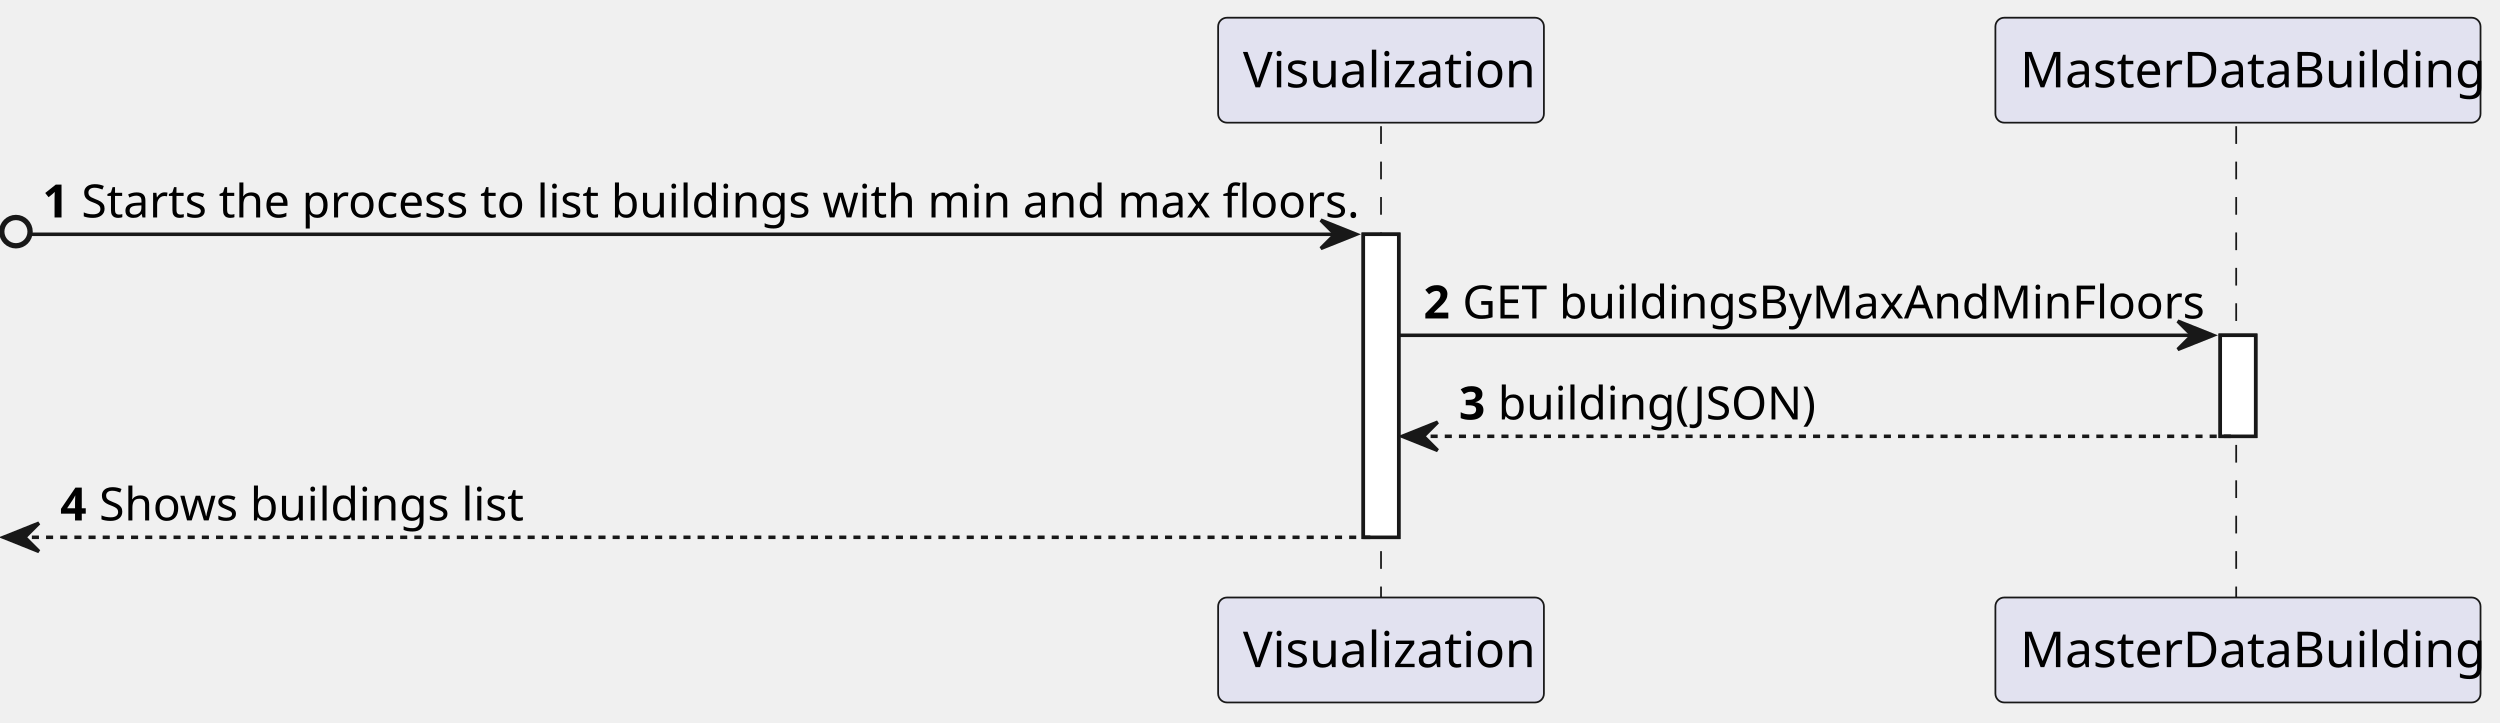
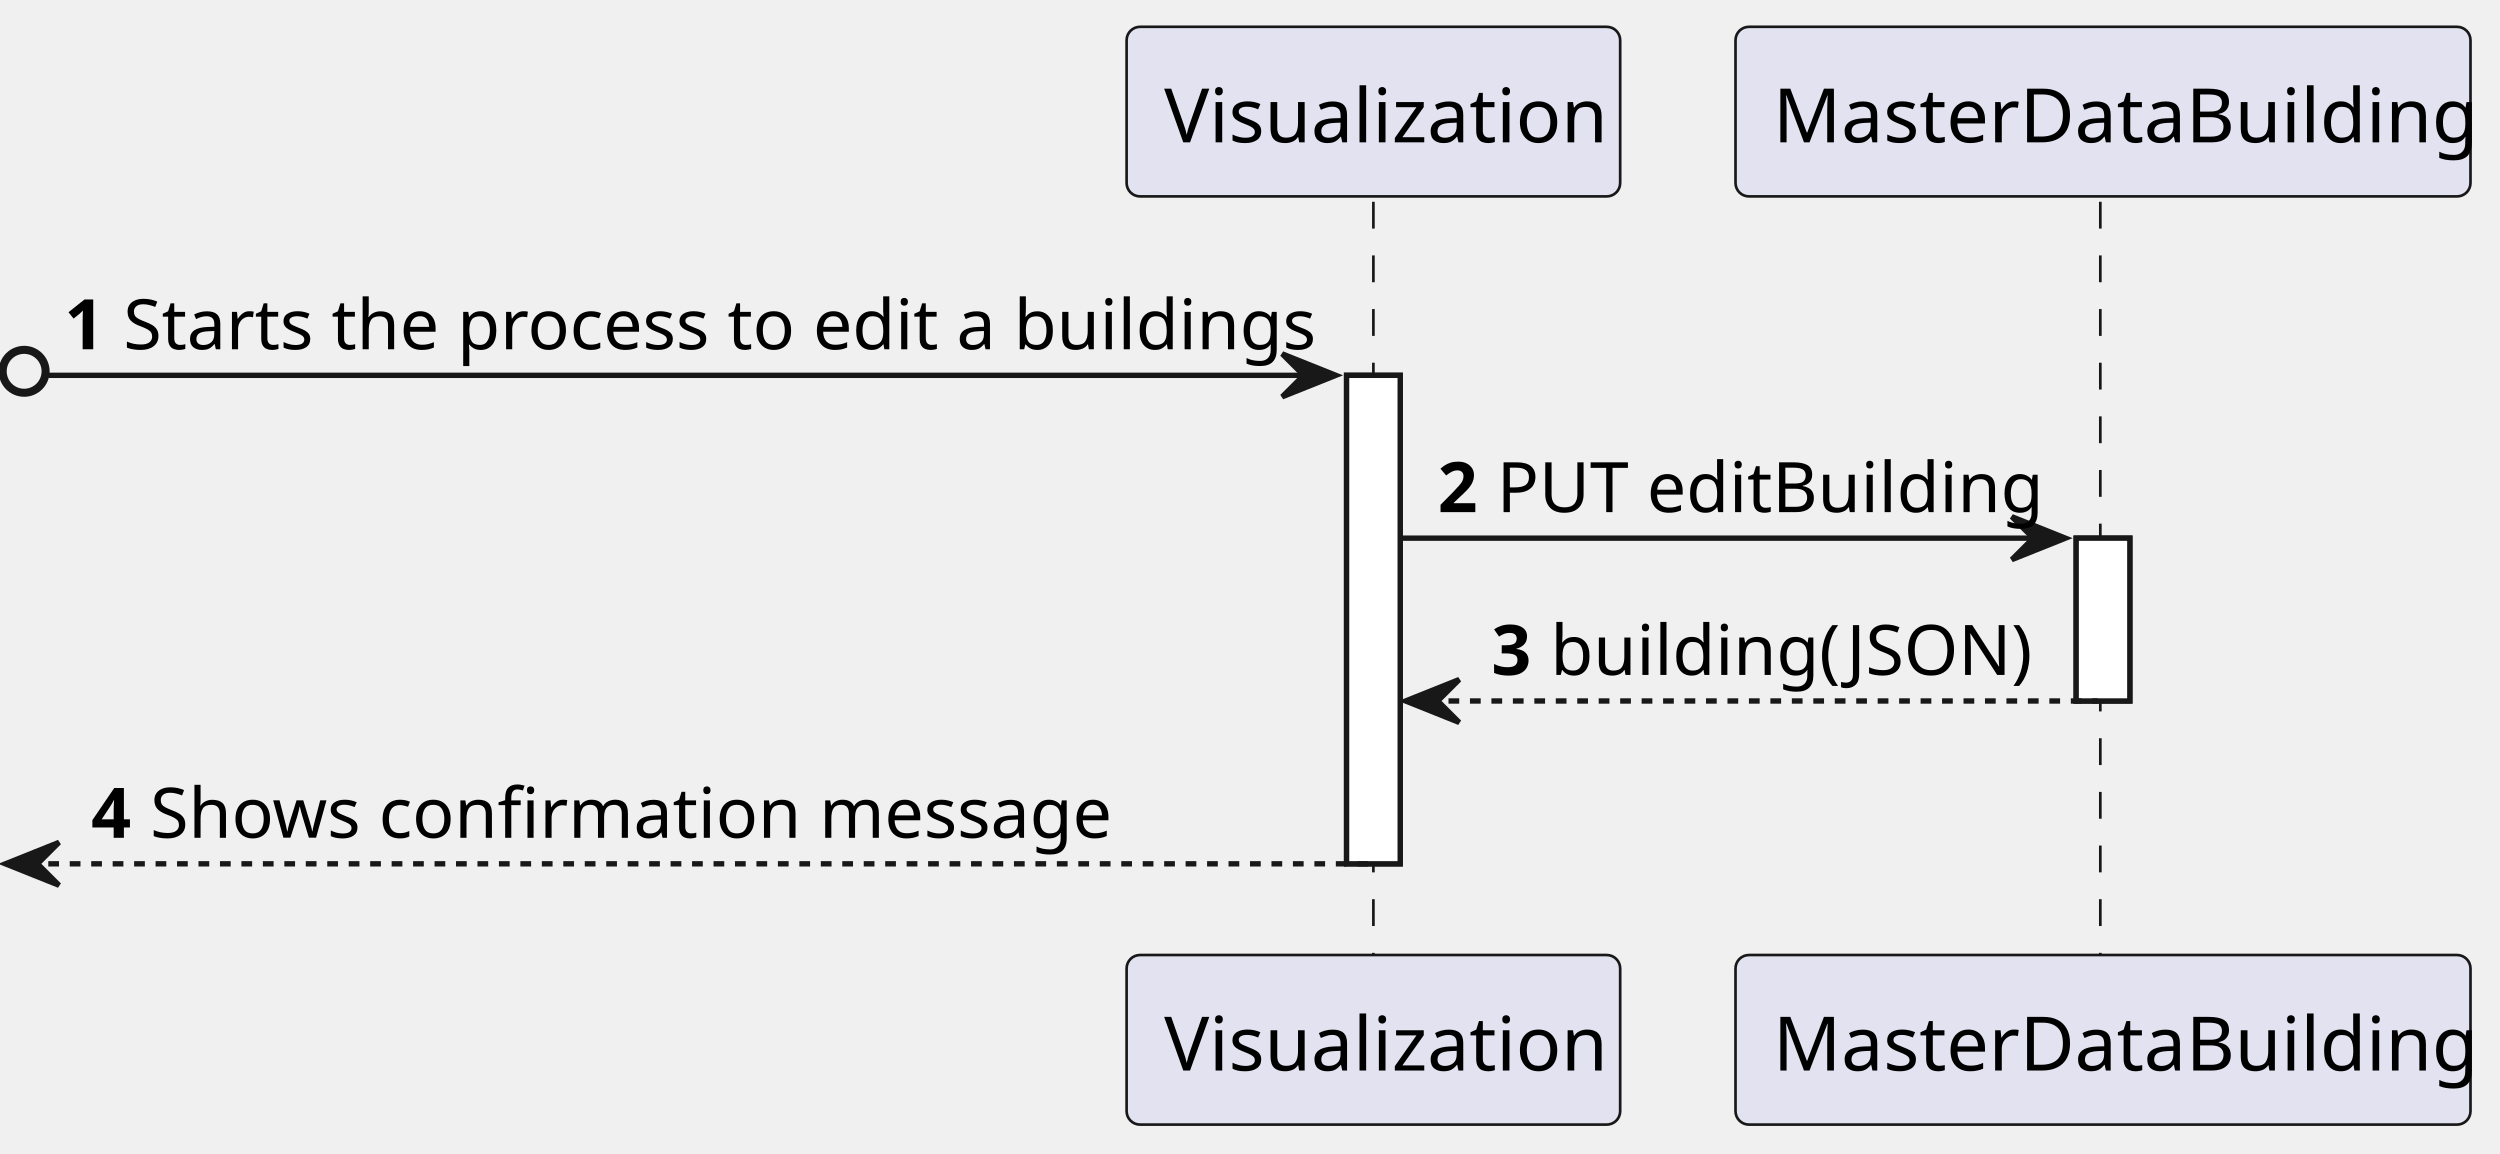
- <svg xmlns="http://www.w3.org/2000/svg" contentStyleType="text/css" height="204px" preserveAspectRatio="none" style="width:706px;height:204px;background:#FFFFFF;" version="1.1" viewBox="0 0 706 204" width="706px" zoomAndPan="magnify">
+ <svg xmlns="http://www.w3.org/2000/svg" contentStyleType="text/css" height="215px" preserveAspectRatio="none" style="width:466px;height:215px;background:#FFFFFF;" version="1.1" viewBox="0 0 466 215" width="466px" zoomAndPan="magnify">
  <defs />
  <g>
-     <rect fill="#FFFFFF" height="85.57" style="stroke:#181818;stroke-width:1.0;" width="10" x="385" y="66.164" />
-     <rect fill="#FFFFFF" height="28.523" style="stroke:#181818;stroke-width:1.0;" width="10" x="627" y="94.688" />
-     <line style="stroke:#181818;stroke-width:0.5;stroke-dasharray:5.0,5.0;" x1="390" x2="390" y1="35.641" y2="169.734" />
-     <line style="stroke:#181818;stroke-width:0.5;stroke-dasharray:5.0,5.0;" x1="631.5" x2="631.5" y1="35.641" y2="169.734" />
-     <rect fill="#E2E2F0" height="29.641" rx="2.5" ry="2.5" style="stroke:#181818;stroke-width:0.5;" width="92" x="344" y="5" />
-     <text fill="#000000" font-family="sans-serif" font-size="14" lengthAdjust="spacing" textLength="78" x="351" y="24.674">Visualization</text>
-     <rect fill="#E2E2F0" height="29.641" rx="2.5" ry="2.5" style="stroke:#181818;stroke-width:0.5;" width="92" x="344" y="168.734" />
-     <text fill="#000000" font-family="sans-serif" font-size="14" lengthAdjust="spacing" textLength="78" x="351" y="188.408">Visualization</text>
-     <rect fill="#E2E2F0" height="29.641" rx="2.5" ry="2.5" style="stroke:#181818;stroke-width:0.5;" width="137" x="563.5" y="5" />
-     <text fill="#000000" font-family="sans-serif" font-size="14" lengthAdjust="spacing" textLength="123" x="570.5" y="24.674">MasterDataBuilding</text>
-     <rect fill="#E2E2F0" height="29.641" rx="2.5" ry="2.5" style="stroke:#181818;stroke-width:0.5;" width="137" x="563.5" y="168.734" />
-     <text fill="#000000" font-family="sans-serif" font-size="14" lengthAdjust="spacing" textLength="123" x="570.5" y="188.408">MasterDataBuilding</text>
-     <rect fill="#FFFFFF" height="85.57" style="stroke:#181818;stroke-width:1.0;" width="10" x="385" y="66.164" />
-     <rect fill="#FFFFFF" height="28.523" style="stroke:#181818;stroke-width:1.0;" width="10" x="627" y="94.688" />
-     <ellipse cx="4.5" cy="65.414" fill="none" rx="4" ry="4" style="stroke:#181818;stroke-width:1.5;" />
-     <polygon fill="#181818" points="373,62.164,383,66.164,373,70.164,377,66.164" style="stroke:#181818;stroke-width:1.0;" />
-     <line style="stroke:#181818;stroke-width:1.0;" x1="9" x2="379" y1="66.164" y2="66.164" />
-     <text fill="#000000" font-family="sans-serif" font-size="13" font-weight="bold" lengthAdjust="spacing" textLength="7" x="12" y="61.409">1</text>
-     <text fill="#000000" font-family="sans-serif" font-size="13" lengthAdjust="spacing" textLength="347" x="23" y="61.409">Starts the process to  list buildings with min and max floors.</text>
-     <polygon fill="#181818" points="615,90.688,625,94.688,615,98.688,619,94.688" style="stroke:#181818;stroke-width:1.0;" />
-     <line style="stroke:#181818;stroke-width:1.0;" x1="395" x2="621" y1="94.688" y2="94.688" />
-     <text fill="#000000" font-family="sans-serif" font-size="13" font-weight="bold" lengthAdjust="spacing" textLength="7" x="402" y="89.933">2</text>
-     <text fill="#000000" font-family="sans-serif" font-size="13" lengthAdjust="spacing" textLength="202" x="413" y="89.933">GET buildingsByMaxAndMinFloors</text>
-     <polygon fill="#181818" points="406,119.211,396,123.211,406,127.211,402,123.211" style="stroke:#181818;stroke-width:1.0;" />
-     <line style="stroke:#181818;stroke-width:1.0;stroke-dasharray:2.0,2.0;" x1="400" x2="631" y1="123.211" y2="123.211" />
-     <text fill="#000000" font-family="sans-serif" font-size="13" font-weight="bold" lengthAdjust="spacing" textLength="7" x="412" y="118.456">3</text>
-     <text fill="#000000" font-family="sans-serif" font-size="13" lengthAdjust="spacing" textLength="86" x="423" y="118.456">building(JSON)</text>
-     <polygon fill="#181818" points="11,147.734,1,151.734,11,155.734,7,151.734" style="stroke:#181818;stroke-width:1.0;" />
-     <line style="stroke:#181818;stroke-width:1.0;stroke-dasharray:2.0,2.0;" x1="5" x2="389" y1="151.734" y2="151.734" />
-     <text fill="#000000" font-family="sans-serif" font-size="13" font-weight="bold" lengthAdjust="spacing" textLength="7" x="17" y="146.98">4</text>
-     <text fill="#000000" font-family="sans-serif" font-size="13" lengthAdjust="spacing" textLength="115" x="28" y="146.98">Shows buildings list</text>
+     <rect fill="#FFFFFF" height="91.055" style="stroke:#181818;stroke-width:1.0;" width="10" x="251" y="69.961" />
+     <rect fill="#FFFFFF" height="30.352" style="stroke:#181818;stroke-width:1.0;" width="10" x="387" y="100.312" />
+     <line style="stroke:#181818;stroke-width:0.5;stroke-dasharray:5.0,5.0;" x1="256" x2="256" y1="37.609" y2="179.016" />
+     <line style="stroke:#181818;stroke-width:0.5;stroke-dasharray:5.0,5.0;" x1="391.5" x2="391.5" y1="37.609" y2="179.016" />
+     <rect fill="#E2E2F0" height="31.609" rx="2.5" ry="2.5" style="stroke:#181818;stroke-width:0.5;" width="92" x="210" y="5" />
+     <text fill="#000000" font-family="sans-serif" font-size="14" lengthAdjust="spacing" textLength="78" x="217" y="26.533">Visualization</text>
+     <rect fill="#E2E2F0" height="31.609" rx="2.5" ry="2.5" style="stroke:#181818;stroke-width:0.5;" width="92" x="210" y="178.016" />
+     <text fill="#000000" font-family="sans-serif" font-size="14" lengthAdjust="spacing" textLength="78" x="217" y="199.549">Visualization</text>
+     <rect fill="#E2E2F0" height="31.609" rx="2.5" ry="2.5" style="stroke:#181818;stroke-width:0.5;" width="137" x="323.5" y="5" />
+     <text fill="#000000" font-family="sans-serif" font-size="14" lengthAdjust="spacing" textLength="123" x="330.5" y="26.533">MasterDataBuilding</text>
+     <rect fill="#E2E2F0" height="31.609" rx="2.5" ry="2.5" style="stroke:#181818;stroke-width:0.5;" width="137" x="323.5" y="178.016" />
+     <text fill="#000000" font-family="sans-serif" font-size="14" lengthAdjust="spacing" textLength="123" x="330.5" y="199.549">MasterDataBuilding</text>
+     <rect fill="#FFFFFF" height="91.055" style="stroke:#181818;stroke-width:1.0;" width="10" x="251" y="69.961" />
+     <rect fill="#FFFFFF" height="30.352" style="stroke:#181818;stroke-width:1.0;" width="10" x="387" y="100.312" />
+     <ellipse cx="4.5" cy="69.211" fill="none" rx="4" ry="4" style="stroke:#181818;stroke-width:1.5;" />
+     <polygon fill="#181818" points="239,65.961,249,69.961,239,73.961,243,69.961" style="stroke:#181818;stroke-width:1.0;" />
+     <line style="stroke:#181818;stroke-width:1.0;" x1="9" x2="245" y1="69.961" y2="69.961" />
+     <text fill="#000000" font-family="sans-serif" font-size="13" font-weight="bold" lengthAdjust="spacing" textLength="7" x="12" y="65.105">1</text>
+     <text fill="#000000" font-family="sans-serif" font-size="13" lengthAdjust="spacing" textLength="213" x="23" y="65.105">Starts the process to edit a buildings</text>
+     <polygon fill="#181818" points="375,96.312,385,100.312,375,104.312,379,100.312" style="stroke:#181818;stroke-width:1.0;" />
+     <line style="stroke:#181818;stroke-width:1.0;" x1="261" x2="381" y1="100.312" y2="100.312" />
+     <text fill="#000000" font-family="sans-serif" font-size="13" font-weight="bold" lengthAdjust="spacing" textLength="7" x="268" y="95.456">2</text>
+     <text fill="#000000" font-family="sans-serif" font-size="13" lengthAdjust="spacing" textLength="96" x="279" y="95.456">PUT editBuilding</text>
+     <polygon fill="#181818" points="272,126.664,262,130.664,272,134.664,268,130.664" style="stroke:#181818;stroke-width:1.0;" />
+     <line style="stroke:#181818;stroke-width:1.0;stroke-dasharray:2.0,2.0;" x1="266" x2="391" y1="130.664" y2="130.664" />
+     <text fill="#000000" font-family="sans-serif" font-size="13" font-weight="bold" lengthAdjust="spacing" textLength="7" x="278" y="125.808">3</text>
+     <text fill="#000000" font-family="sans-serif" font-size="13" lengthAdjust="spacing" textLength="86" x="289" y="125.808">building(JSON)</text>
+     <polygon fill="#181818" points="11,157.016,1,161.016,11,165.016,7,161.016" style="stroke:#181818;stroke-width:1.0;" />
+     <line style="stroke:#181818;stroke-width:1.0;stroke-dasharray:2.0,2.0;" x1="5" x2="255" y1="161.016" y2="161.016" />
+     <text fill="#000000" font-family="sans-serif" font-size="13" font-weight="bold" lengthAdjust="spacing" textLength="7" x="17" y="156.159">4</text>
+     <text fill="#000000" font-family="sans-serif" font-size="13" lengthAdjust="spacing" textLength="170" x="28" y="156.159">Shows confirmation message</text>
  </g>
</svg>
